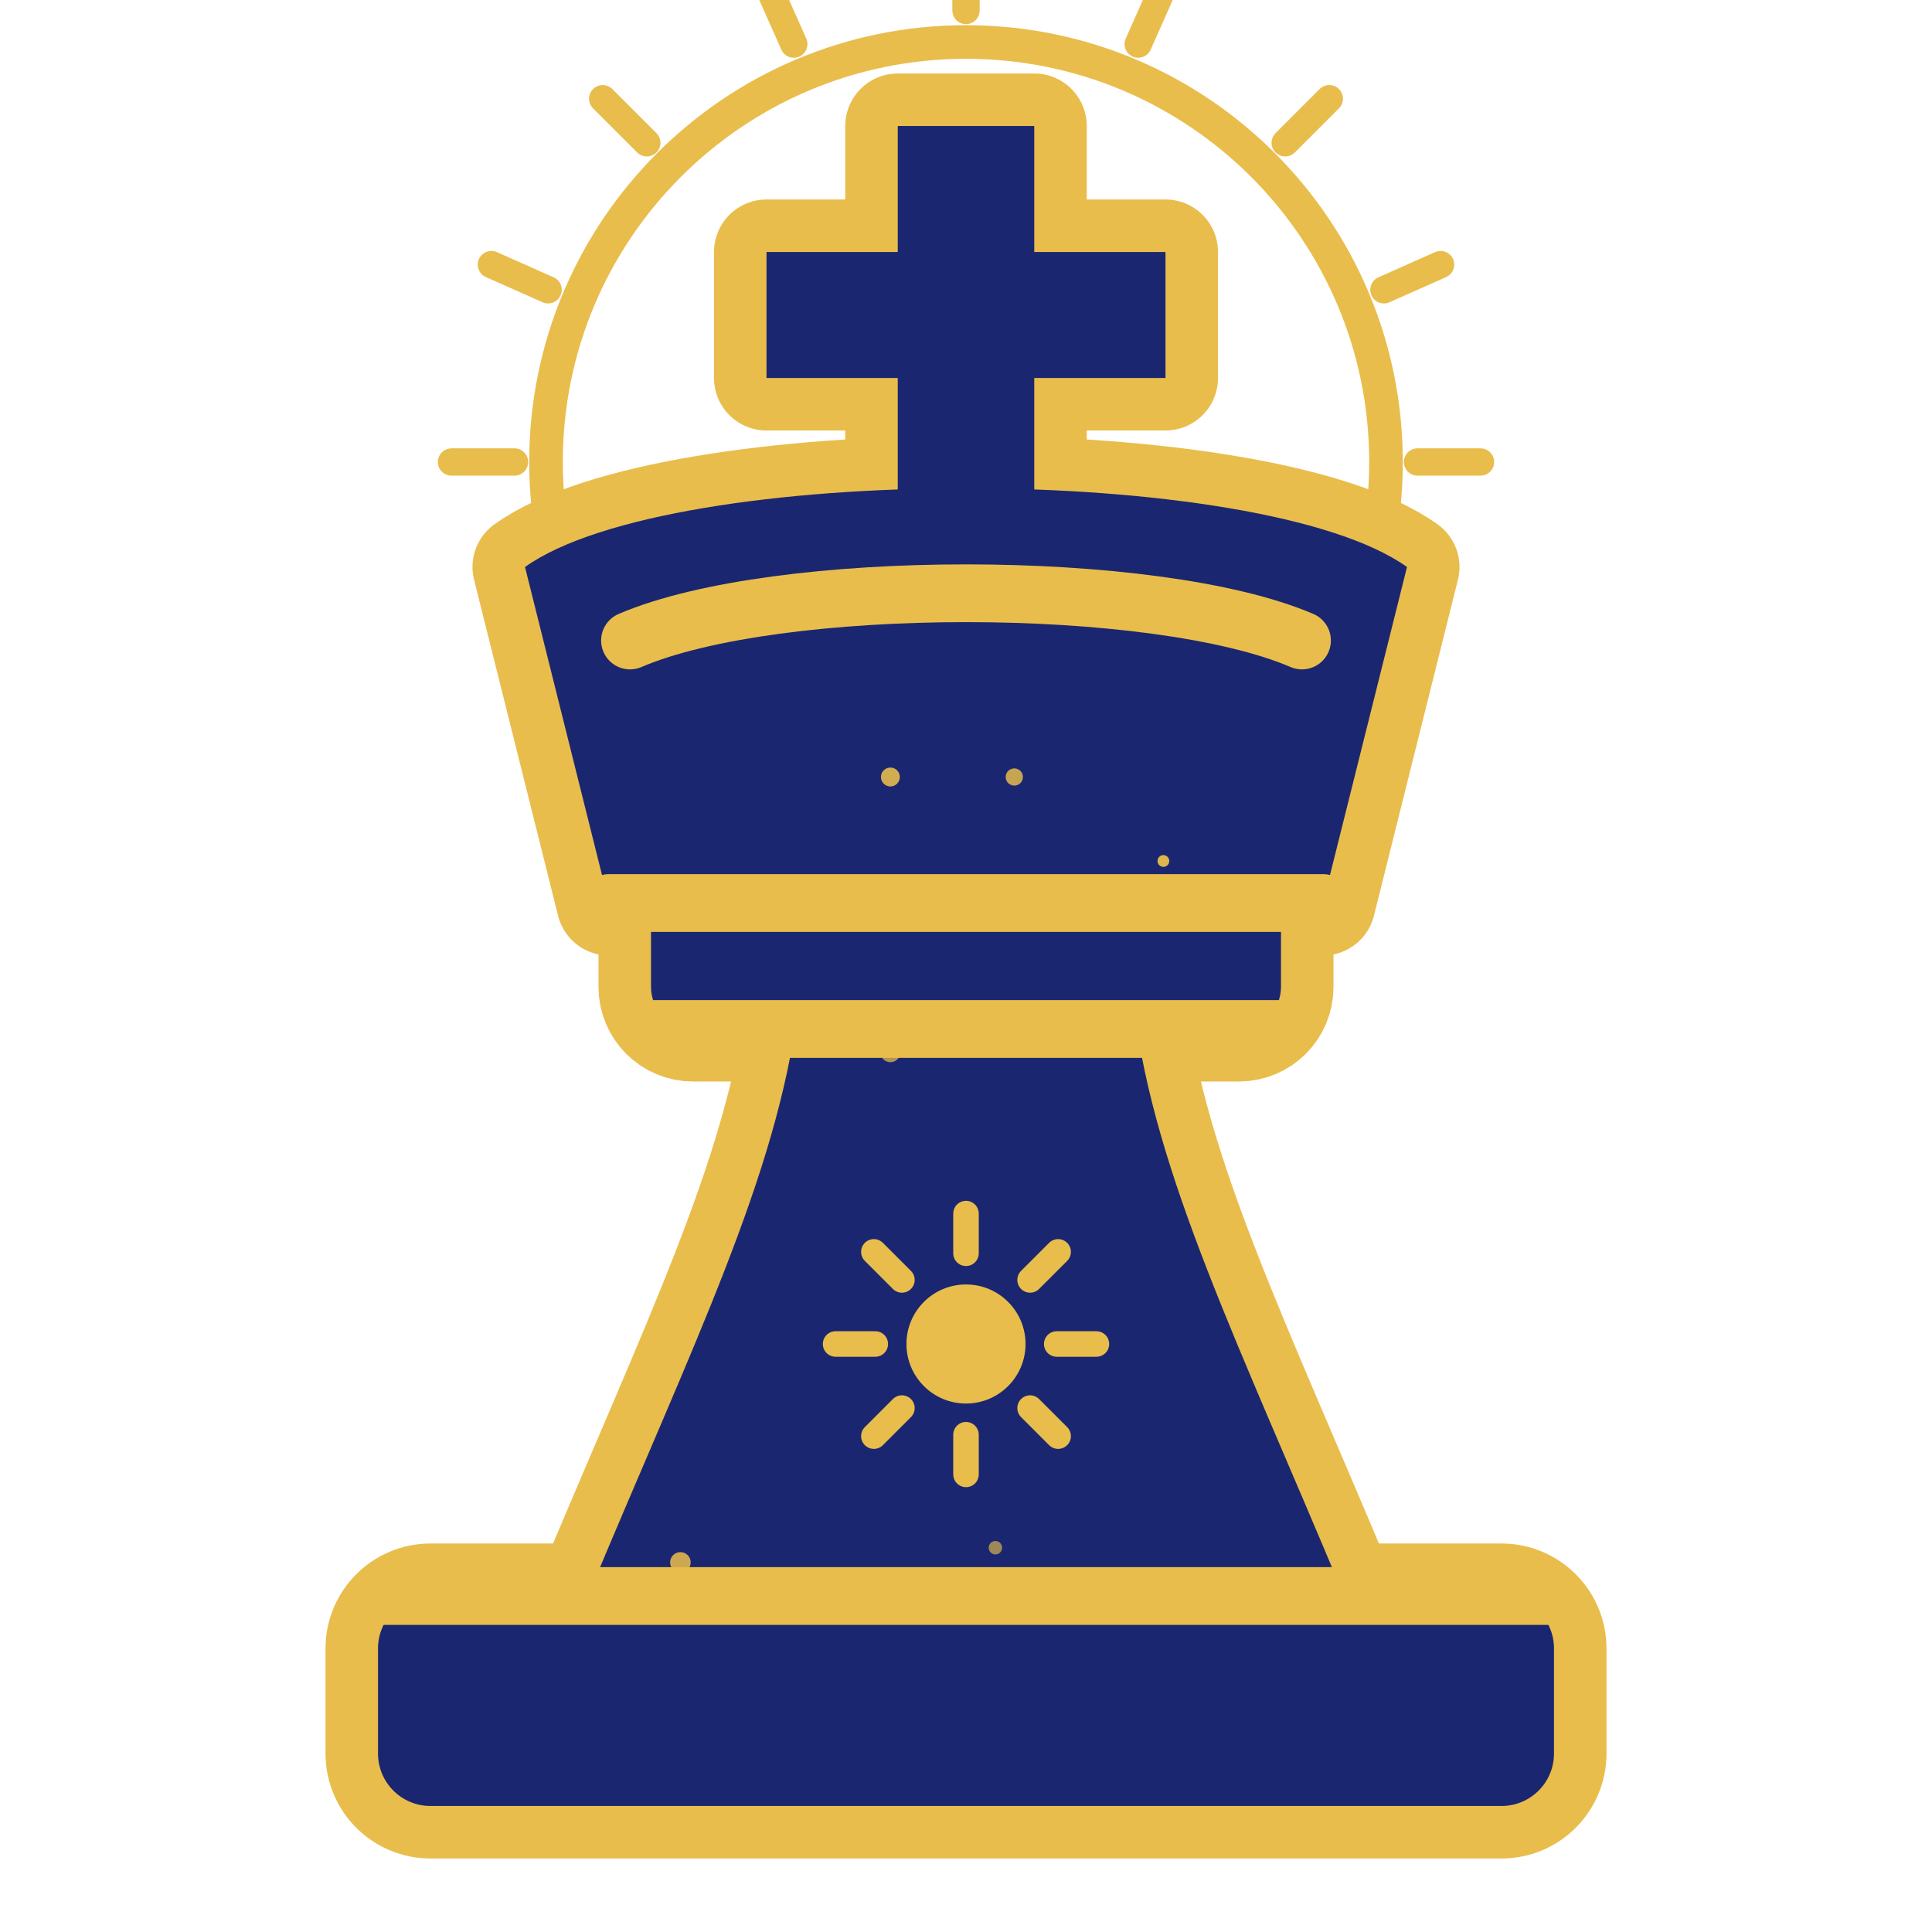
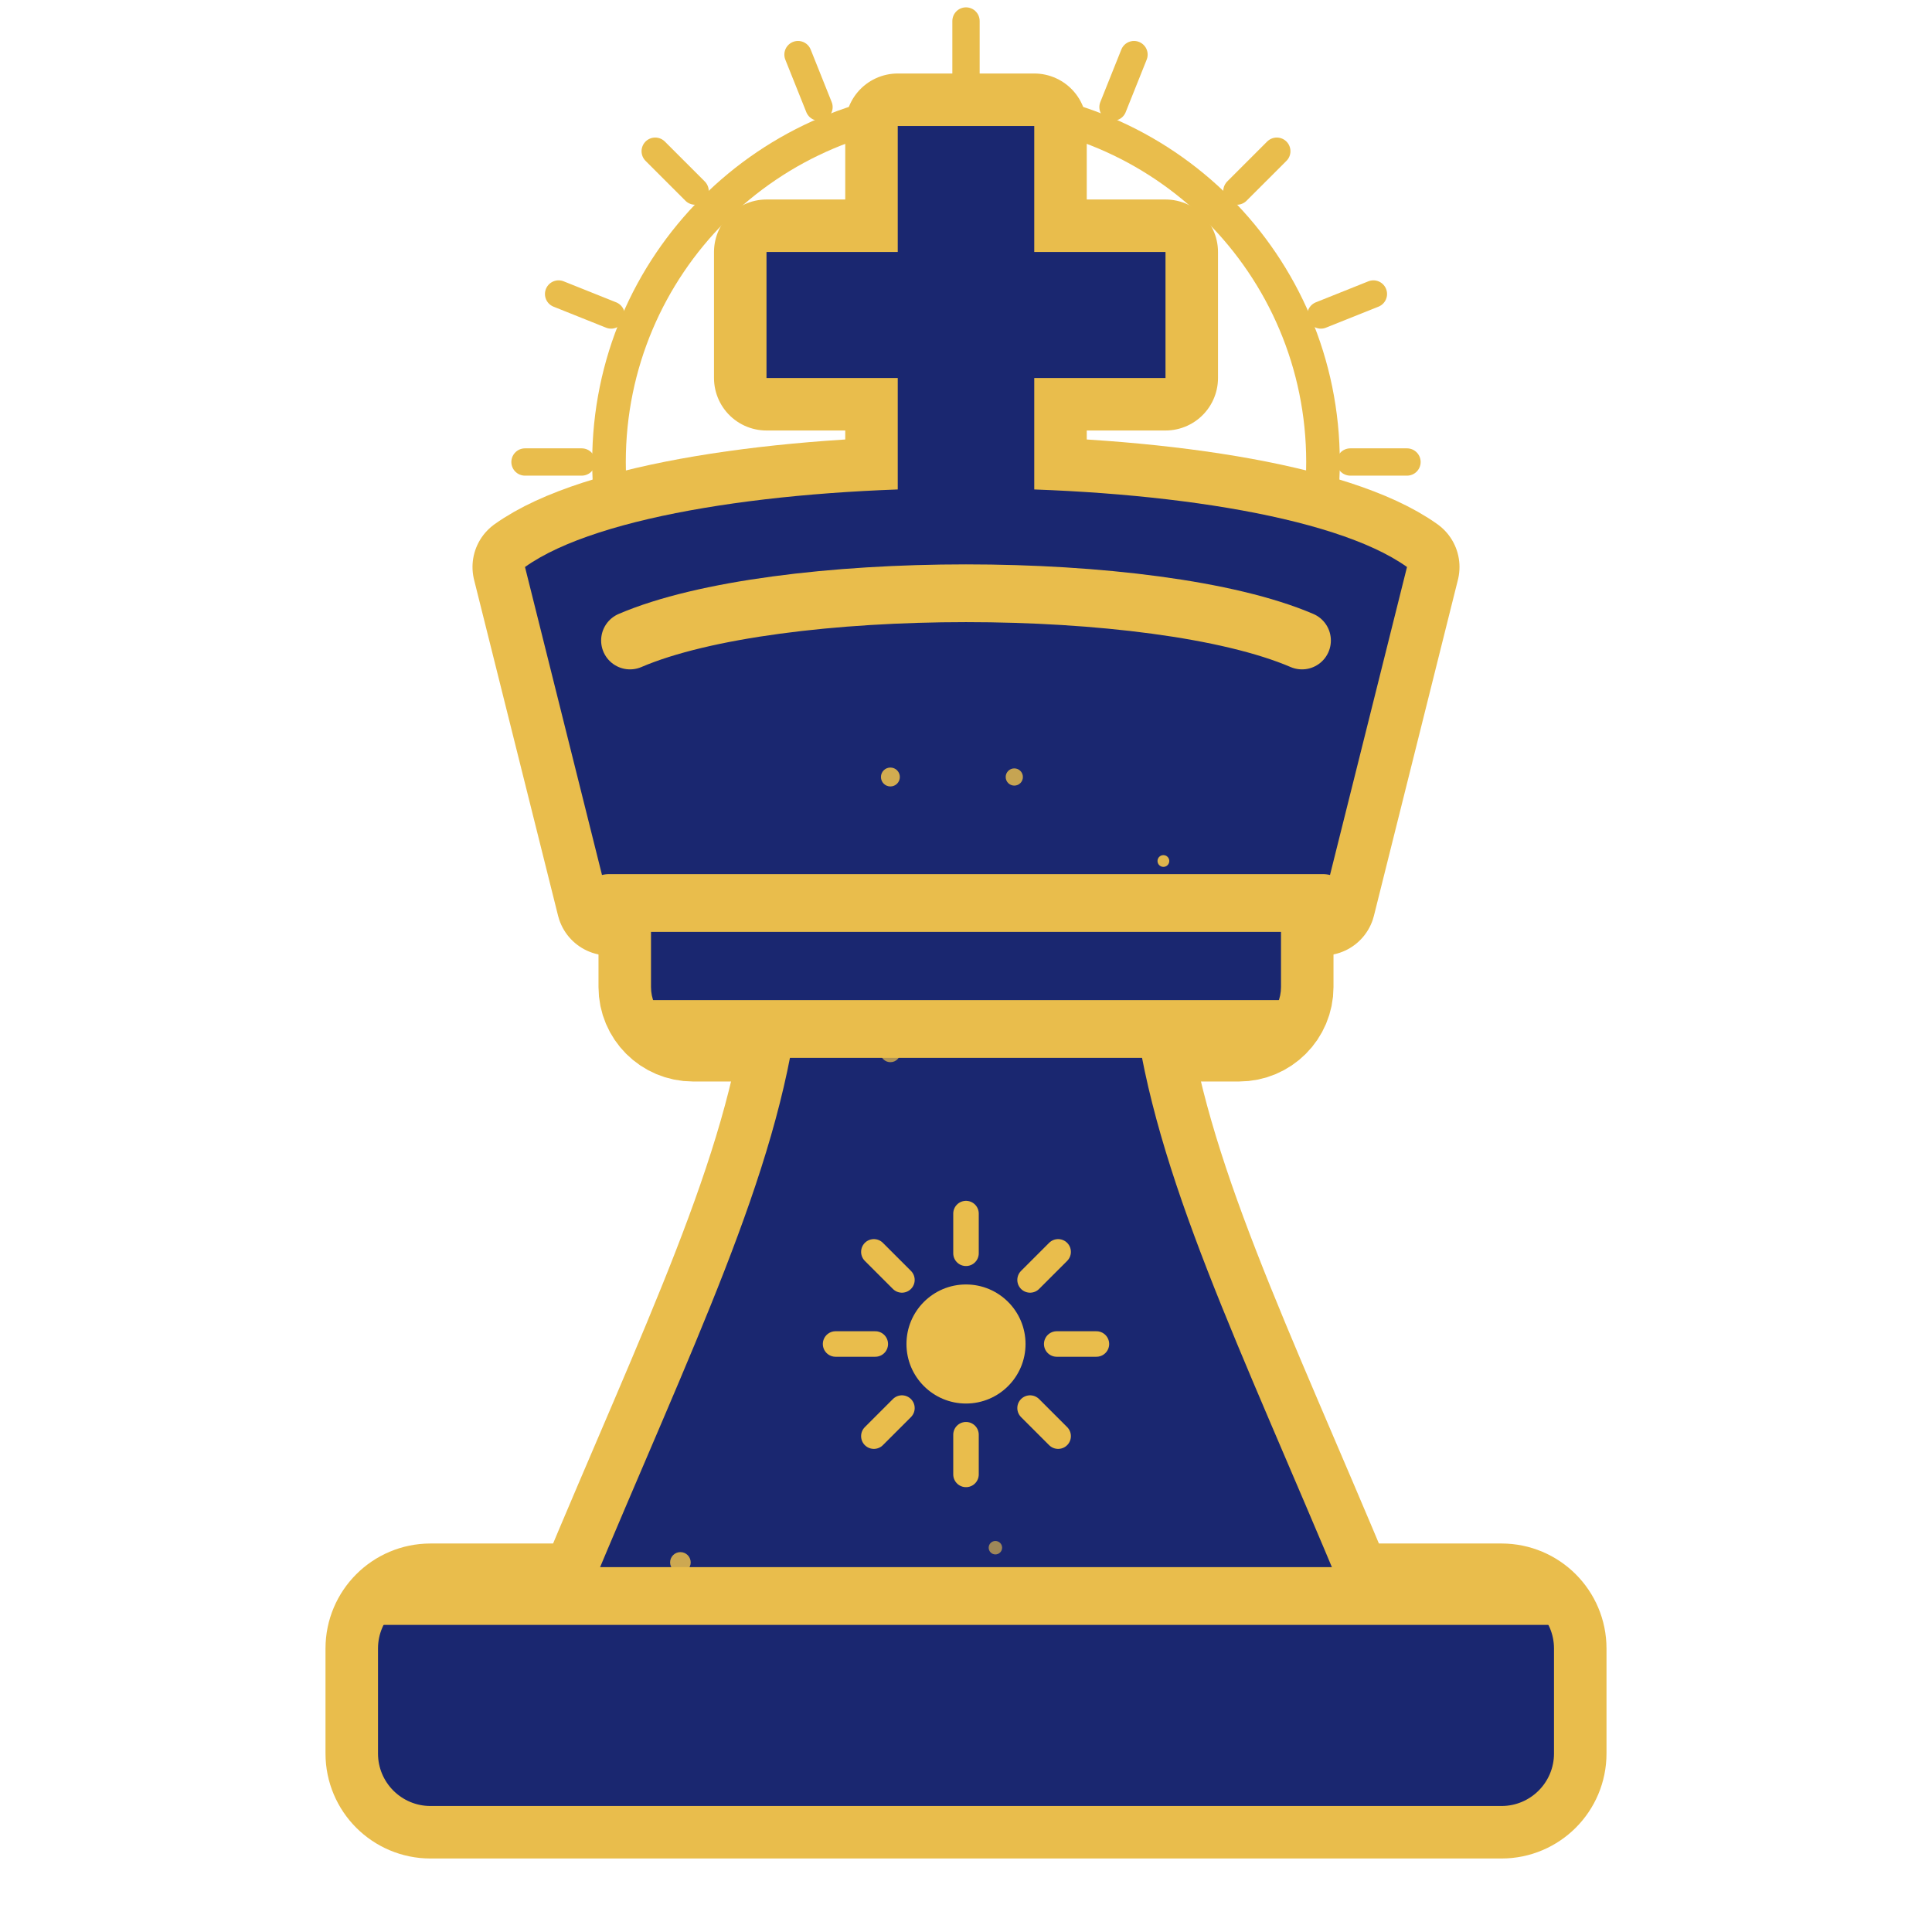
<svg xmlns="http://www.w3.org/2000/svg" viewBox="4 2 92 92">
  <defs>
    <clipPath id="hobKc">
      <rect x="22" y="78" width="56" height="10" rx="2.5" />
      <path d="M32 78 C37 66 41 58 42 50 H58 C59 58 63 66 68 78 Z" />
      <rect x="35" y="44" width="30" height="7" rx="2" />
      <path d="M33 45 L29 29 C36 24 64 24 71 29 L67 45 Z" />
      <path d="M46.75 27 V20 H40.5 V14 H46.75 V8 H53.25 V14 H59.5 V20 H53.25 V27 Z" />
    </clipPath>
  </defs>
-   <circle cx="50" cy="24" r="20" fill="none" stroke="#e9bd4c" stroke-width="1.6" />
+   <circle cx="50" cy="24" r="17" fill="none" stroke="#e9bd4c" stroke-width="1.6" />
  <g stroke="#e9bd4c" stroke-width="1.3" stroke-linecap="round">
-     <path d="M28.5 24.0 L25.5 24.0" />
-     <path d="M30.1 15.8 L27.4 14.6" />
-     <path d="M34.8 8.8 L32.7 6.7" />
-     <path d="M41.8 4.1 L40.6 1.4" />
-     <path d="M50.0 2.5 L50.0 -0.5" />
-     <path d="M58.2 4.1 L59.4 1.4" />
-     <path d="M65.2 8.8 L67.3 6.7" />
-     <path d="M69.9 15.8 L72.6 14.6" />
-     <path d="M71.5 24.0 L74.5 24.0" />
+     <path d="M31.7 24.0 L29.0 24.0" />
+     <path d="M33.1 17.0 L30.6 16.0" />
+     <path d="M37.1 11.1 L35.2 9.2" />
+     <path d="M43.0 7.1 L42.0 4.6" />
+     <path d="M50.0 5.7 L50.0 3.0" />
+     <path d="M57.0 7.1 L58.0 4.6" />
+     <path d="M62.9 11.1 L64.8 9.2" />
+     <path d="M66.9 17.0 L69.4 16.0" />
+     <path d="M68.3 24.0 L71.0 24.0" />
  </g>
  <g fill="#e9bd4c" stroke="#e9bd4c" stroke-width="5.0" stroke-linejoin="round">
    <rect x="22" y="78" width="56" height="10" rx="2.5" />
    <path d="M32 78 C37 66 41 58 42 50 H58 C59 58 63 66 68 78 Z" />
    <rect x="35" y="44" width="30" height="7" rx="2" />
    <path d="M33 45 L29 29 C36 24 64 24 71 29 L67 45 Z" />
    <path d="M46.75 27 V20 H40.5 V14 H46.75 V8 H53.25 V14 H59.5 V20 H53.25 V27 Z" />
  </g>
  <g fill="#1a2770">
    <rect x="22" y="78" width="56" height="10" rx="2.5" />
    <path d="M32 78 C37 66 41 58 42 50 H58 C59 58 63 66 68 78 Z" />
    <rect x="35" y="44" width="30" height="7" rx="2" />
    <path d="M33 45 L29 29 C36 24 64 24 71 29 L67 45 Z" />
    <path d="M46.75 27 V20 H40.5 V14 H46.75 V8 H53.25 V14 H59.5 V20 H53.25 V27 Z" />
  </g>
  <g clip-path="url(#hobKc)">
    <circle cx="59.4" cy="43.0" r="0.28" fill="#e9bd4c" opacity="0.95" />
    <circle cx="46.4" cy="52.1" r="0.48" fill="#e9bd4c" opacity="0.72" />
    <circle cx="51.4" cy="75.7" r="0.32" fill="#e9bd4c" opacity="0.64" />
    <circle cx="62.1" cy="17.2" r="0.51" fill="#e9bd4c" opacity="0.71" />
    <circle cx="22.8" cy="19.2" r="0.31" fill="#e9bd4c" opacity="0.88" />
    <circle cx="36.4" cy="76.4" r="0.49" fill="#e9bd4c" opacity="0.86" />
    <circle cx="62.6" cy="58.5" r="0.35" fill="#e9bd4c" opacity="0.67" />
    <circle cx="46.4" cy="39.0" r="0.45" fill="#e9bd4c" opacity="0.89" />
    <circle cx="52.3" cy="39.0" r="0.41" fill="#e9bd4c" opacity="0.83" />
    <circle cx="30.7" cy="46.1" r="0.36" fill="#e9bd4c" opacity="0.64" />
    <g transform="translate(50 66) scale(1.35) translate(-50 -83)">
      <g stroke="#e9bd4c" stroke-width="0.9" stroke-linecap="round">
        <path d="M53.20 83.00 L54.60 83.00" />
        <path d="M52.26 85.26 L53.25 86.25" />
        <path d="M50.00 86.20 L50.00 87.60" />
        <path d="M47.74 85.26 L46.75 86.25" />
        <path d="M46.80 83.00 L45.40 83.00" />
        <path d="M47.74 80.74 L46.75 79.75" />
        <path d="M50.00 79.80 L50.00 78.40" />
        <path d="M52.26 80.74 L53.25 79.75" />
      </g>
      <circle cx="50" cy="83" r="2.1" fill="#e9bd4c" />
    </g>
  </g>
  <g fill="none" stroke="#e9bd4c" stroke-width="2.75" stroke-linecap="round">
    <path d="M22 78 H78" />
    <path d="M35 51 H65" />
    <path d="M33 45 H67" />
    <path d="M34 32.5 C41 29.5 59 29.5 66 32.5" />
  </g>
</svg>
